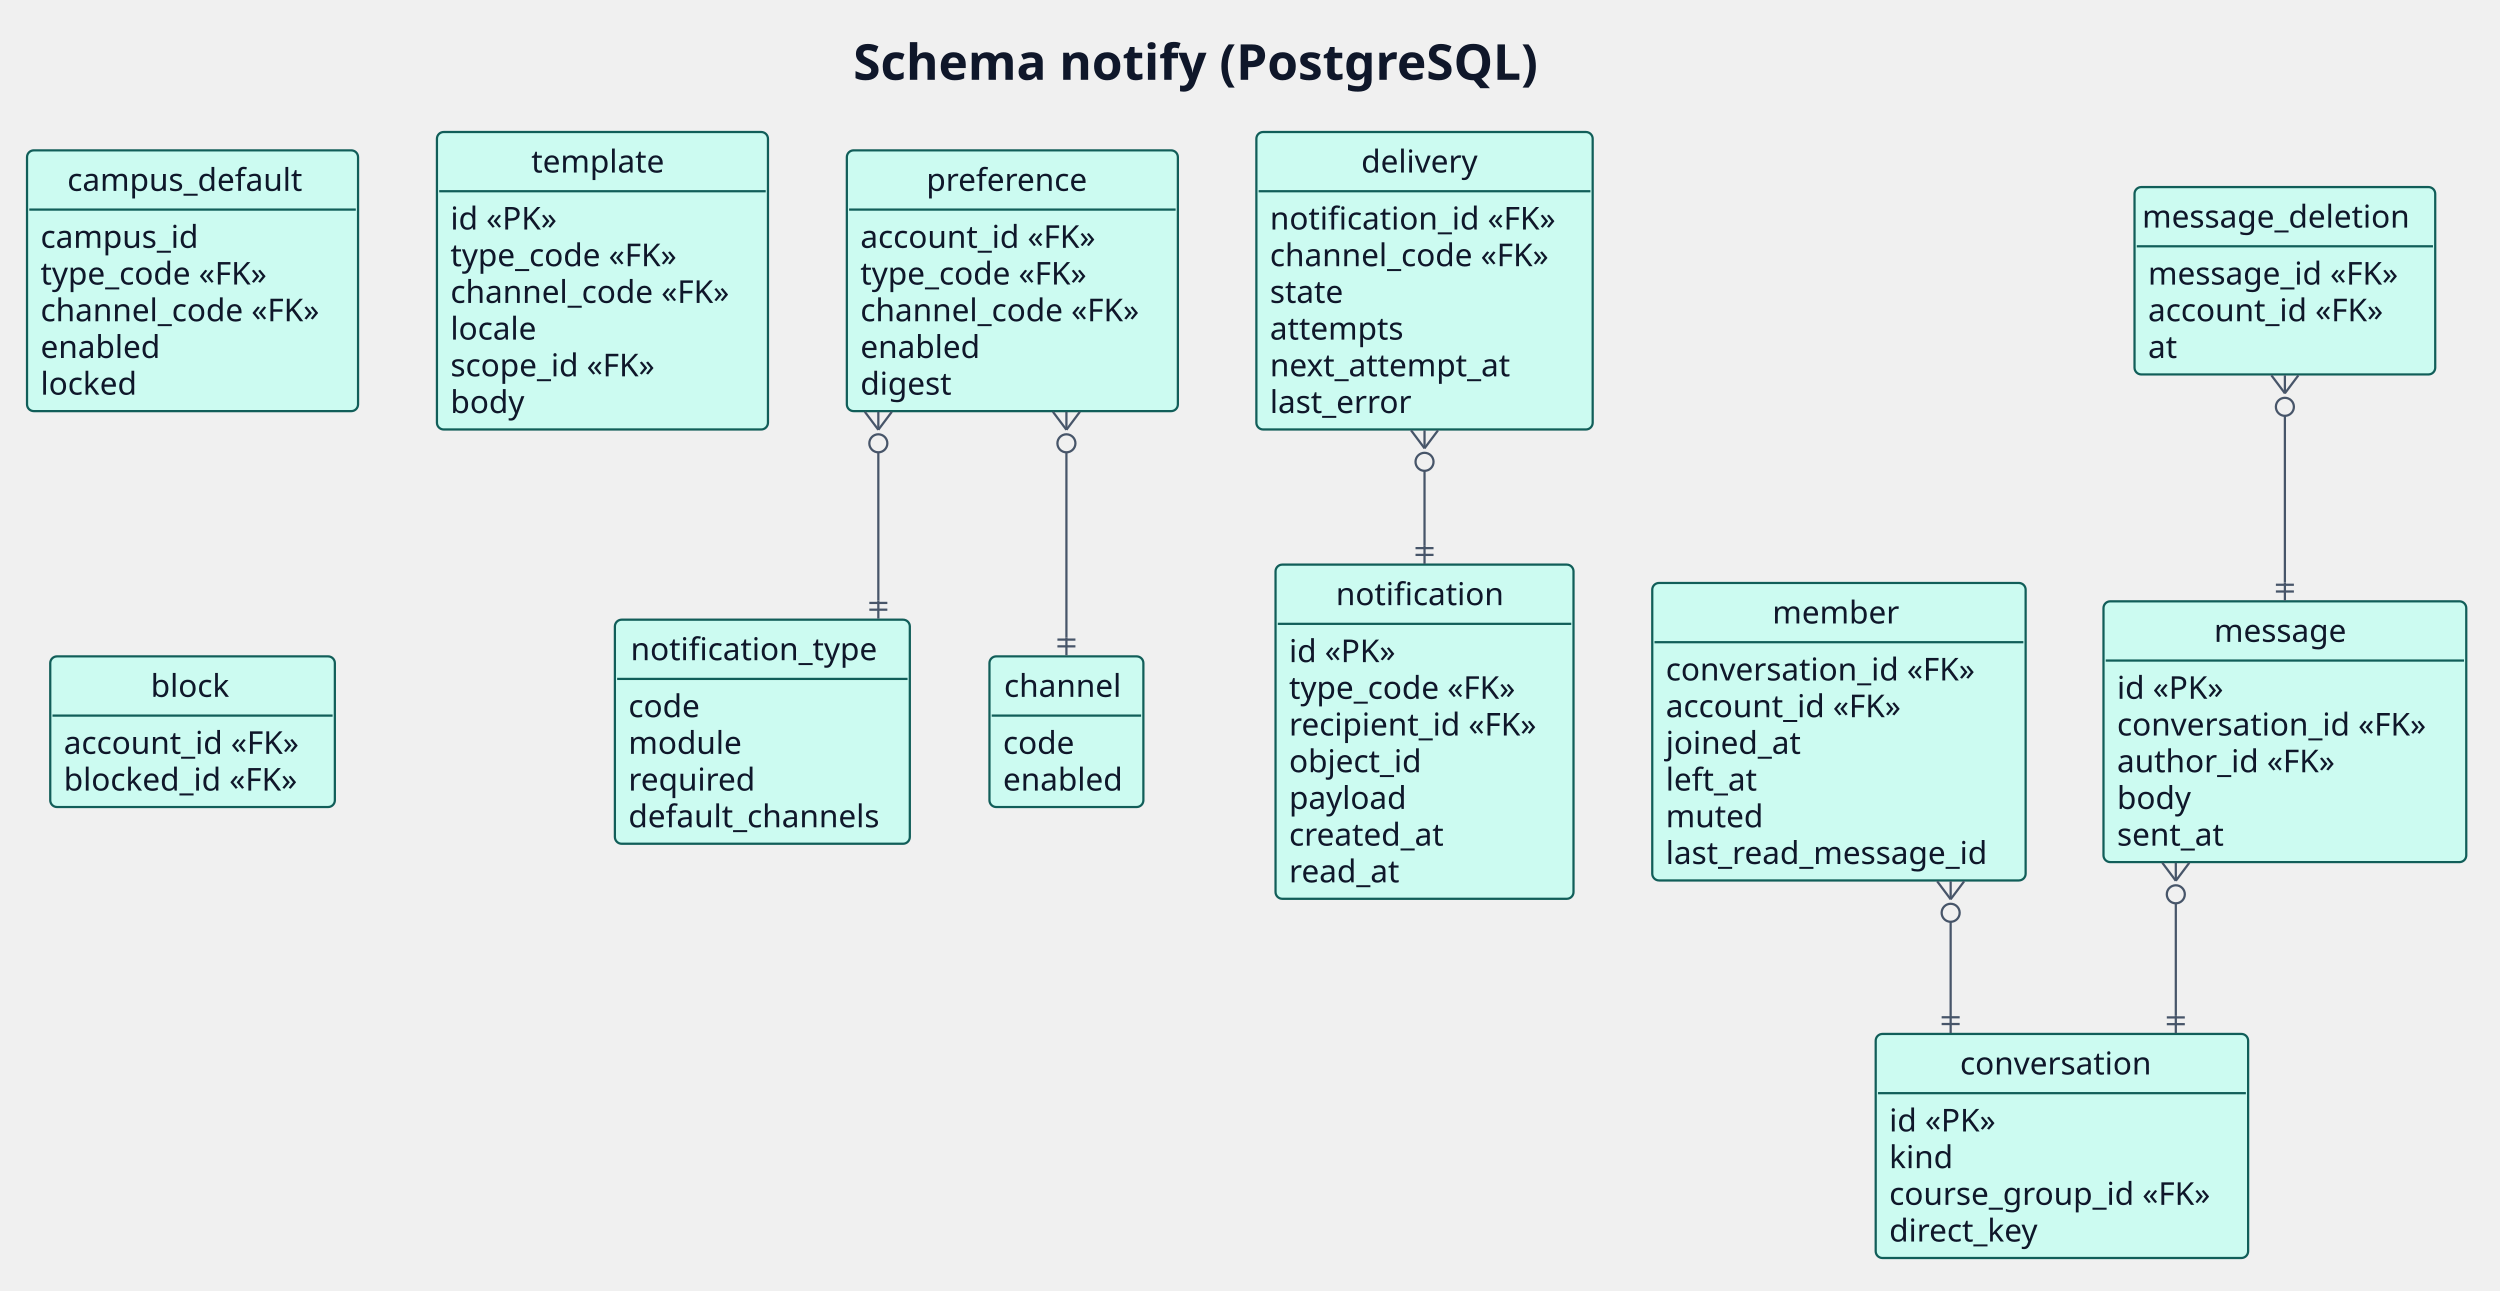
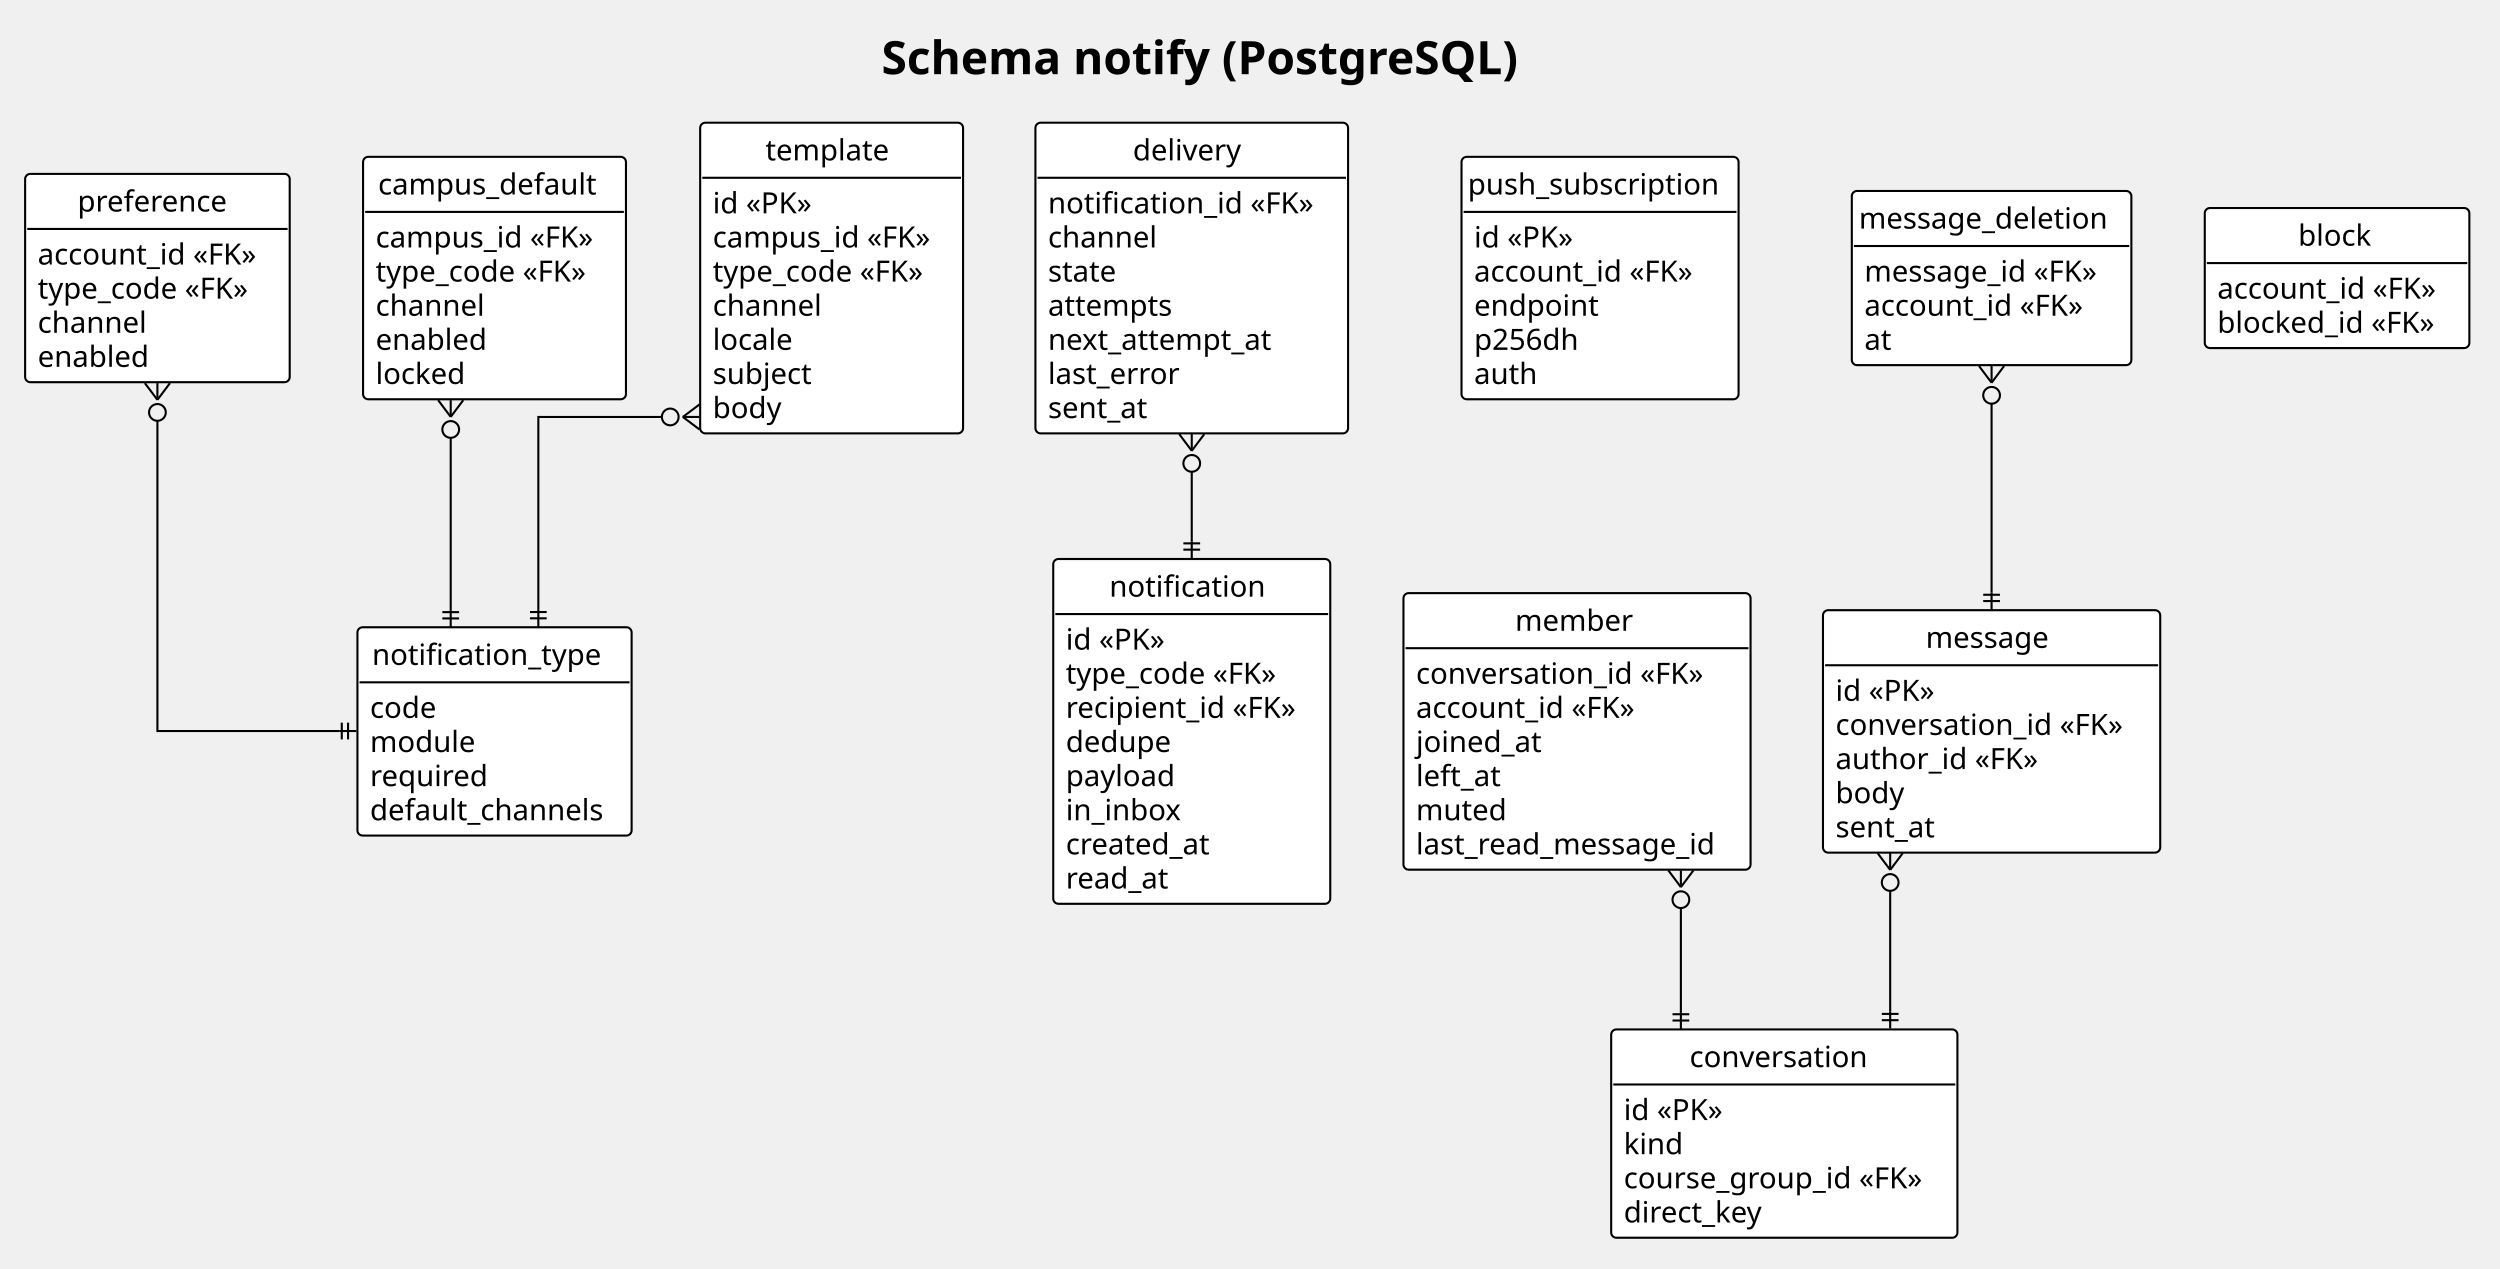
- <svg xmlns="http://www.w3.org/2000/svg" version="1.1" data-diagram-type="CLASS" style="width:1110px;height:573px;background:#FFFFFF;" width="1110px" height="573px" viewBox="0 0 1110 573" zoomAndPan="magnify" preserveAspectRatio="none" contentStyleType="text/css">
+ <svg xmlns="http://www.w3.org/2000/svg" version="1.1" data-diagram-type="CLASS" style="width:1194px;height:606px;background:#FFFFFF;" width="1194px" height="606px" viewBox="0 0 1194 606" zoomAndPan="magnify" preserveAspectRatio="none" contentStyleType="text/css">
  <defs />
  <g font-family="sans-serif" lengthAdjust="spacing">
-     <g class="title" data-source-line="108">
-       <text x="378.838" y="35.421" fill="#0F172A" font-size="22" textLength="350.346" font-weight="700" font-family="Verdana">Schema notify (PostgreSQL)</text>
+     <g class="title" data-source-line="5">
+       <text x="421.01" y="35.421" fill="#000" font-size="22" textLength="350.346" font-weight="700" font-family="Verdana">Schema notify (PostgreSQL)</text>
    </g>
-     <g class="entity" data-qualified-name="notification_type" id="ent0001" data-source-line="110">
-       <rect x="273.01" y="275.139" width="130.952" height="99.484" fill="#CCFBF1" style="stroke:#115E59;stroke-width:1;" rx="3" ry="3" />
-       <text x="279.984" y="293.134" fill="#0F172A" font-size="14" textLength="117.004" font-family="Verdana">notification_type</text>
-       <line x1="274.01" y1="301.436" x2="402.962" y2="301.436" style="stroke:#115E59;stroke-width:1;" />
-       <text x="279.01" y="318.431" fill="#0F172A" font-size="14" textLength="33.763" font-family="Verdana">code</text>
-       <text x="279.01" y="334.728" fill="#0F172A" font-size="14" textLength="52.466" font-family="Verdana">module</text>
-       <text x="279.01" y="351.025" fill="#0F172A" font-size="14" textLength="59.274" font-family="Verdana">required</text>
-       <text x="279.01" y="367.322" fill="#0F172A" font-size="14" textLength="118.952" font-family="Verdana">default_channels</text>
+     <g class="entity" data-qualified-name="notification_type" id="ent0001" data-source-line="7">
+       <rect x="170.71" y="299.579" width="130.952" height="99.484" fill="#FFF" style="stroke:#000;stroke-width:1;" rx="2.5" ry="2.5" />
+       <text x="177.684" y="317.574" fill="#000" font-size="14" textLength="117.004" font-family="Verdana">notification_type</text>
+       <line x1="171.71" y1="325.876" x2="300.662" y2="325.876" style="stroke:#000;stroke-width:1;" />
+       <text x="176.71" y="342.871" fill="#000" font-size="14" textLength="33.763" font-family="Verdana">code</text>
+       <text x="176.71" y="359.168" fill="#000" font-size="14" textLength="52.466" font-family="Verdana">module</text>
+       <text x="176.71" y="375.465" fill="#000" font-size="14" textLength="59.274" font-family="Verdana">required</text>
+       <text x="176.71" y="391.762" fill="#000" font-size="14" textLength="118.952" font-family="Verdana">default_channels</text>
    </g>
-     <g class="entity" data-qualified-name="channel" id="ent0002" data-source-line="116">
-       <rect x="439.32" y="291.429" width="68.342" height="66.891" fill="#CCFBF1" style="stroke:#115E59;stroke-width:1;" rx="3" ry="3" />
-       <text x="445.792" y="309.424" fill="#0F172A" font-size="14" textLength="55.398" font-family="Verdana">channel</text>
-       <line x1="440.32" y1="317.726" x2="506.662" y2="317.726" style="stroke:#115E59;stroke-width:1;" />
-       <text x="445.32" y="334.721" fill="#0F172A" font-size="14" textLength="33.763" font-family="Verdana">code</text>
-       <text x="445.32" y="351.018" fill="#0F172A" font-size="14" textLength="56.342" font-family="Verdana">enabled</text>
+     <g class="entity" data-qualified-name="preference" id="ent0002" data-source-line="13">
+       <rect x="12" y="83.049" width="126.365" height="99.484" fill="#FFF" style="stroke:#000;stroke-width:1;" rx="2.5" ry="2.5" />
+       <text x="37.007" y="101.044" fill="#000" font-size="14" textLength="76.351" font-family="Verdana">preference</text>
+       <line x1="13" y1="109.346" x2="137.365" y2="109.346" style="stroke:#000;stroke-width:1;" />
+       <text x="18" y="126.341" fill="#000" font-size="14" textLength="114.365" font-family="Verdana">account_id «FK»</text>
+       <text x="18" y="142.638" fill="#000" font-size="14" textLength="110.852" font-family="Verdana">type_code «FK»</text>
+       <text x="18" y="158.935" fill="#000" font-size="14" textLength="55.398" font-family="Verdana">channel</text>
+       <text x="18" y="175.232" fill="#000" font-size="14" textLength="56.342" font-family="Verdana">enabled</text>
    </g>
-     <g class="entity" data-qualified-name="preference" id="ent0003" data-source-line="120">
-       <rect x="376" y="66.759" width="146.976" height="115.781" fill="#CCFBF1" style="stroke:#115E59;stroke-width:1;" rx="3" ry="3" />
-       <text x="411.313" y="84.754" fill="#0F172A" font-size="14" textLength="76.351" font-family="Verdana">preference</text>
-       <line x1="377" y1="93.056" x2="521.976" y2="93.056" style="stroke:#115E59;stroke-width:1;" />
-       <text x="382" y="110.051" fill="#0F172A" font-size="14" textLength="114.365" font-family="Verdana">account_id «FK»</text>
-       <text x="382" y="126.348" fill="#0F172A" font-size="14" textLength="110.852" font-family="Verdana">type_code «FK»</text>
-       <text x="382" y="142.645" fill="#0F172A" font-size="14" textLength="134.976" font-family="Verdana">channel_code «FK»</text>
-       <text x="382" y="158.942" fill="#0F172A" font-size="14" textLength="56.342" font-family="Verdana">enabled</text>
-       <text x="382" y="175.239" fill="#0F172A" font-size="14" textLength="43.06" font-family="Verdana">digest</text>
+     <g class="entity" data-qualified-name="campus_default" id="ent0003" data-source-line="19">
+       <rect x="173.4" y="74.909" width="125.559" height="115.781" fill="#FFF" style="stroke:#000;stroke-width:1;" rx="2.5" ry="2.5" />
+       <text x="180.566" y="92.904" fill="#000" font-size="14" textLength="111.228" font-family="Verdana">campus_default</text>
+       <line x1="174.4" y1="101.206" x2="297.959" y2="101.206" style="stroke:#000;stroke-width:1;" />
+       <text x="179.4" y="118.201" fill="#000" font-size="14" textLength="113.559" font-family="Verdana">campus_id «FK»</text>
+       <text x="179.4" y="134.498" fill="#000" font-size="14" textLength="110.852" font-family="Verdana">type_code «FK»</text>
+       <text x="179.4" y="150.795" fill="#000" font-size="14" textLength="55.398" font-family="Verdana">channel</text>
+       <text x="179.4" y="167.092" fill="#000" font-size="14" textLength="56.342" font-family="Verdana">enabled</text>
+       <text x="179.4" y="183.389" fill="#000" font-size="14" textLength="45.76" font-family="Verdana">locked</text>
    </g>
-     <g class="entity" data-qualified-name="campus_default" id="ent0004" data-source-line="127">
-       <rect x="12" y="66.759" width="146.976" height="115.781" fill="#CCFBF1" style="stroke:#115E59;stroke-width:1;" rx="3" ry="3" />
-       <text x="29.874" y="84.754" fill="#0F172A" font-size="14" textLength="111.228" font-family="Verdana">campus_default</text>
-       <line x1="13" y1="93.056" x2="157.976" y2="93.056" style="stroke:#115E59;stroke-width:1;" />
-       <text x="18" y="110.051" fill="#0F172A" font-size="14" textLength="74.744" font-family="Verdana">campus_id</text>
-       <text x="18" y="126.348" fill="#0F172A" font-size="14" textLength="110.852" font-family="Verdana">type_code «FK»</text>
-       <text x="18" y="142.645" fill="#0F172A" font-size="14" textLength="134.976" font-family="Verdana">channel_code «FK»</text>
-       <text x="18" y="158.942" fill="#0F172A" font-size="14" textLength="56.342" font-family="Verdana">enabled</text>
-       <text x="18" y="175.239" fill="#0F172A" font-size="14" textLength="45.76" font-family="Verdana">locked</text>
+     <g class="entity" data-qualified-name="template" id="ent0004" data-source-line="26">
+       <rect x="334.4" y="58.609" width="125.559" height="148.375" fill="#FFF" style="stroke:#000;stroke-width:1;" rx="2.5" ry="2.5" />
+       <text x="365.58" y="76.604" fill="#000" font-size="14" textLength="63.198" font-family="Verdana">template</text>
+       <line x1="335.4" y1="84.906" x2="458.959" y2="84.906" style="stroke:#000;stroke-width:1;" />
+       <text x="340.4" y="101.901" fill="#000" font-size="14" textLength="51.98" font-family="Verdana">id «PK»</text>
+       <text x="340.4" y="118.198" fill="#000" font-size="14" textLength="113.559" font-family="Verdana">campus_id «FK»</text>
+       <text x="340.4" y="134.495" fill="#000" font-size="14" textLength="110.852" font-family="Verdana">type_code «FK»</text>
+       <text x="340.4" y="150.792" fill="#000" font-size="14" textLength="55.398" font-family="Verdana">channel</text>
+       <text x="340.4" y="167.089" fill="#000" font-size="14" textLength="41.234" font-family="Verdana">locale</text>
+       <text x="340.4" y="183.386" fill="#000" font-size="14" textLength="50.743" font-family="Verdana">subject</text>
+       <text x="340.4" y="199.683" fill="#000" font-size="14" textLength="34.624" font-family="Verdana">body</text>
    </g>
-     <g class="entity" data-qualified-name="template" id="ent0005" data-source-line="134">
-       <rect x="194" y="58.609" width="146.976" height="132.078" fill="#CCFBF1" style="stroke:#115E59;stroke-width:1;" rx="3" ry="3" />
-       <text x="235.889" y="76.604" fill="#0F172A" font-size="14" textLength="63.198" font-family="Verdana">template</text>
-       <line x1="195" y1="84.906" x2="339.976" y2="84.906" style="stroke:#115E59;stroke-width:1;" />
-       <text x="200" y="101.901" fill="#0F172A" font-size="14" textLength="51.98" font-family="Verdana">id «PK»</text>
-       <text x="200" y="118.198" fill="#0F172A" font-size="14" textLength="110.852" font-family="Verdana">type_code «FK»</text>
-       <text x="200" y="134.495" fill="#0F172A" font-size="14" textLength="134.976" font-family="Verdana">channel_code «FK»</text>
-       <text x="200" y="150.792" fill="#0F172A" font-size="14" textLength="41.234" font-family="Verdana">locale</text>
-       <text x="200" y="167.089" fill="#0F172A" font-size="14" textLength="99.647" font-family="Verdana">scope_id «FK»</text>
-       <text x="200" y="183.386" fill="#0F172A" font-size="14" textLength="34.624" font-family="Verdana">body</text>
+     <g class="entity" data-qualified-name="notification" id="ent0005" data-source-line="35">
+       <rect x="503.03" y="266.979" width="132.299" height="164.672" fill="#FFF" style="stroke:#000;stroke-width:1;" rx="2.5" ry="2.5" />
+       <text x="529.815" y="284.974" fill="#000" font-size="14" textLength="78.729" font-family="Verdana">notification</text>
+       <line x1="504.03" y1="293.276" x2="634.329" y2="293.276" style="stroke:#000;stroke-width:1;" />
+       <text x="509.03" y="310.271" fill="#000" font-size="14" textLength="51.98" font-family="Verdana">id «PK»</text>
+       <text x="509.03" y="326.568" fill="#000" font-size="14" textLength="110.852" font-family="Verdana">type_code «FK»</text>
+       <text x="509.03" y="342.865" fill="#000" font-size="14" textLength="120.299" font-family="Verdana">recipient_id «FK»</text>
+       <text x="509.03" y="359.162" fill="#000" font-size="14" textLength="52.76" font-family="Verdana">dedupe</text>
+       <text x="509.03" y="375.459" fill="#000" font-size="14" textLength="55.672" font-family="Verdana">payload</text>
+       <text x="509.03" y="391.756" fill="#000" font-size="14" textLength="58.263" font-family="Verdana">in_inbox</text>
+       <text x="509.03" y="408.053" fill="#000" font-size="14" textLength="74.703" font-family="Verdana">created_at</text>
+       <text x="509.03" y="424.349" fill="#000" font-size="14" textLength="52.903" font-family="Verdana">read_at</text>
    </g>
-     <g class="entity" data-qualified-name="notification" id="ent0006" data-source-line="142">
-       <rect x="566.34" y="250.689" width="132.299" height="148.375" fill="#CCFBF1" style="stroke:#115E59;stroke-width:1;" rx="3" ry="3" />
-       <text x="593.125" y="268.684" fill="#0F172A" font-size="14" textLength="78.729" font-family="Verdana">notification</text>
-       <line x1="567.34" y1="276.986" x2="697.639" y2="276.986" style="stroke:#115E59;stroke-width:1;" />
-       <text x="572.34" y="293.981" fill="#0F172A" font-size="14" textLength="51.98" font-family="Verdana">id «PK»</text>
-       <text x="572.34" y="310.278" fill="#0F172A" font-size="14" textLength="110.852" font-family="Verdana">type_code «FK»</text>
-       <text x="572.34" y="326.575" fill="#0F172A" font-size="14" textLength="120.299" font-family="Verdana">recipient_id «FK»</text>
-       <text x="572.34" y="342.872" fill="#0F172A" font-size="14" textLength="62.918" font-family="Verdana">object_id</text>
-       <text x="572.34" y="359.169" fill="#0F172A" font-size="14" textLength="55.672" font-family="Verdana">payload</text>
-       <text x="572.34" y="375.466" fill="#0F172A" font-size="14" textLength="74.703" font-family="Verdana">created_at</text>
-       <text x="572.34" y="391.763" fill="#0F172A" font-size="14" textLength="52.903" font-family="Verdana">read_at</text>
+     <g class="entity" data-qualified-name="delivery" id="ent0006" data-source-line="45">
+       <rect x="494.52" y="58.609" width="149.32" height="148.375" fill="#FFF" style="stroke:#000;stroke-width:1;" rx="2.5" ry="2.5" />
+       <text x="541.071" y="76.604" fill="#000" font-size="14" textLength="56.219" font-family="Verdana">delivery</text>
+       <line x1="495.52" y1="84.906" x2="642.84" y2="84.906" style="stroke:#000;stroke-width:1;" />
+       <text x="500.52" y="101.901" fill="#000" font-size="14" textLength="137.32" font-family="Verdana">notification_id «FK»</text>
+       <text x="500.52" y="118.198" fill="#000" font-size="14" textLength="55.398" font-family="Verdana">channel</text>
+       <text x="500.52" y="134.495" fill="#000" font-size="14" textLength="35.465" font-family="Verdana">state</text>
+       <text x="500.52" y="150.792" fill="#000" font-size="14" textLength="63.479" font-family="Verdana">attempts</text>
+       <text x="500.52" y="167.089" fill="#000" font-size="14" textLength="115.514" font-family="Verdana">next_attempt_at</text>
+       <text x="500.52" y="183.386" fill="#000" font-size="14" textLength="66.698" font-family="Verdana">last_error</text>
+       <text x="500.52" y="199.683" fill="#000" font-size="14" textLength="51.338" font-family="Verdana">sent_at</text>
    </g>
-     <g class="entity" data-qualified-name="delivery" id="ent0007" data-source-line="151">
-       <rect x="557.83" y="58.609" width="149.32" height="132.078" fill="#CCFBF1" style="stroke:#115E59;stroke-width:1;" rx="3" ry="3" />
-       <text x="604.381" y="76.604" fill="#0F172A" font-size="14" textLength="56.219" font-family="Verdana">delivery</text>
-       <line x1="558.83" y1="84.906" x2="706.15" y2="84.906" style="stroke:#115E59;stroke-width:1;" />
-       <text x="563.83" y="101.901" fill="#0F172A" font-size="14" textLength="137.32" font-family="Verdana">notification_id «FK»</text>
-       <text x="563.83" y="118.198" fill="#0F172A" font-size="14" textLength="134.976" font-family="Verdana">channel_code «FK»</text>
-       <text x="563.83" y="134.495" fill="#0F172A" font-size="14" textLength="35.465" font-family="Verdana">state</text>
-       <text x="563.83" y="150.792" fill="#0F172A" font-size="14" textLength="63.479" font-family="Verdana">attempts</text>
-       <text x="563.83" y="167.089" fill="#0F172A" font-size="14" textLength="115.514" font-family="Verdana">next_attempt_at</text>
-       <text x="563.83" y="183.386" fill="#0F172A" font-size="14" textLength="66.698" font-family="Verdana">last_error</text>
+     <g class="entity" data-qualified-name="push_subscription" id="ent0007" data-source-line="54">
+       <rect x="698.02" y="74.909" width="132.321" height="115.781" fill="#FFF" style="stroke:#000;stroke-width:1;" rx="2.5" ry="2.5" />
+       <text x="701.02" y="92.904" fill="#000" font-size="14" textLength="126.321" font-family="Verdana">push_subscription</text>
+       <line x1="699.02" y1="101.206" x2="829.341" y2="101.206" style="stroke:#000;stroke-width:1;" />
+       <text x="704.02" y="118.201" fill="#000" font-size="14" textLength="51.98" font-family="Verdana">id «PK»</text>
+       <text x="704.02" y="134.498" fill="#000" font-size="14" textLength="114.365" font-family="Verdana">account_id «FK»</text>
+       <text x="704.02" y="150.795" fill="#000" font-size="14" textLength="62.077" font-family="Verdana">endpoint</text>
+       <text x="704.02" y="167.092" fill="#000" font-size="14" textLength="53.368" font-family="Verdana">p256dh</text>
+       <text x="704.02" y="183.389" fill="#000" font-size="14" textLength="31.814" font-family="Verdana">auth</text>
    </g>
-     <g class="entity" data-qualified-name="conversation" id="ent0008" data-source-line="159">
-       <rect x="832.81" y="459.069" width="165.357" height="99.484" fill="#CCFBF1" style="stroke:#115E59;stroke-width:1;" rx="3" ry="3" />
-       <text x="870.248" y="477.064" fill="#0F172A" font-size="14" textLength="90.48" font-family="Verdana">conversation</text>
-       <line x1="833.81" y1="485.366" x2="997.167" y2="485.366" style="stroke:#115E59;stroke-width:1;" />
-       <text x="838.81" y="502.361" fill="#0F172A" font-size="14" textLength="51.98" font-family="Verdana">id «PK»</text>
-       <text x="838.81" y="518.658" fill="#0F172A" font-size="14" textLength="29.757" font-family="Verdana">kind</text>
-       <text x="838.81" y="534.955" fill="#0F172A" font-size="14" textLength="153.357" font-family="Verdana">course_group_id «FK»</text>
-       <text x="838.81" y="551.252" fill="#0F172A" font-size="14" textLength="72.338" font-family="Verdana">direct_key</text>
+     <g class="entity" data-qualified-name="conversation" id="ent0008" data-source-line="61">
+       <rect x="769.5" y="491.659" width="165.357" height="99.484" fill="#FFF" style="stroke:#000;stroke-width:1;" rx="2.5" ry="2.5" />
+       <text x="806.938" y="509.654" fill="#000" font-size="14" textLength="90.48" font-family="Verdana">conversation</text>
+       <line x1="770.5" y1="517.956" x2="933.857" y2="517.956" style="stroke:#000;stroke-width:1;" />
+       <text x="775.5" y="534.951" fill="#000" font-size="14" textLength="51.98" font-family="Verdana">id «PK»</text>
+       <text x="775.5" y="551.248" fill="#000" font-size="14" textLength="29.757" font-family="Verdana">kind</text>
+       <text x="775.5" y="567.545" fill="#000" font-size="14" textLength="153.357" font-family="Verdana">course_group_id «FK»</text>
+       <text x="775.5" y="583.842" fill="#000" font-size="14" textLength="72.338" font-family="Verdana">direct_key</text>
    </g>
-     <g class="entity" data-qualified-name="member" id="ent0009" data-source-line="165">
-       <rect x="733.6" y="258.839" width="165.781" height="132.078" fill="#CCFBF1" style="stroke:#115E59;stroke-width:1;" rx="3" ry="3" />
-       <text x="786.918" y="276.834" fill="#0F172A" font-size="14" textLength="59.145" font-family="Verdana">member</text>
-       <line x1="734.6" y1="285.136" x2="898.381" y2="285.136" style="stroke:#115E59;stroke-width:1;" />
-       <text x="739.6" y="302.131" fill="#0F172A" font-size="14" textLength="149.071" font-family="Verdana">conversation_id «FK»</text>
-       <text x="739.6" y="318.428" fill="#0F172A" font-size="14" textLength="114.365" font-family="Verdana">account_id «FK»</text>
-       <text x="739.6" y="334.725" fill="#0F172A" font-size="14" textLength="63.786" font-family="Verdana">joined_at</text>
-       <text x="739.6" y="351.022" fill="#0F172A" font-size="14" textLength="43.989" font-family="Verdana">left_at</text>
-       <text x="739.6" y="367.319" fill="#0F172A" font-size="14" textLength="45.5" font-family="Verdana">muted</text>
-       <text x="739.6" y="383.616" fill="#0F172A" font-size="14" textLength="153.781" font-family="Verdana">last_read_message_id</text>
+     <g class="entity" data-qualified-name="member" id="ent0009" data-source-line="67">
+       <rect x="670.29" y="283.279" width="165.781" height="132.078" fill="#FFF" style="stroke:#000;stroke-width:1;" rx="2.5" ry="2.5" />
+       <text x="723.608" y="301.274" fill="#000" font-size="14" textLength="59.145" font-family="Verdana">member</text>
+       <line x1="671.29" y1="309.576" x2="835.071" y2="309.576" style="stroke:#000;stroke-width:1;" />
+       <text x="676.29" y="326.571" fill="#000" font-size="14" textLength="149.071" font-family="Verdana">conversation_id «FK»</text>
+       <text x="676.29" y="342.868" fill="#000" font-size="14" textLength="114.365" font-family="Verdana">account_id «FK»</text>
+       <text x="676.29" y="359.165" fill="#000" font-size="14" textLength="63.786" font-family="Verdana">joined_at</text>
+       <text x="676.29" y="375.462" fill="#000" font-size="14" textLength="43.989" font-family="Verdana">left_at</text>
+       <text x="676.29" y="391.759" fill="#000" font-size="14" textLength="45.5" font-family="Verdana">muted</text>
+       <text x="676.29" y="408.056" fill="#000" font-size="14" textLength="153.781" font-family="Verdana">last_read_message_id</text>
    </g>
-     <g class="entity" data-qualified-name="message" id="ent0010" data-source-line="173">
-       <rect x="933.95" y="266.989" width="161.071" height="115.781" fill="#CCFBF1" style="stroke:#115E59;stroke-width:1;" rx="3" ry="3" />
-       <text x="983.027" y="284.984" fill="#0F172A" font-size="14" textLength="62.918" font-family="Verdana">message</text>
-       <line x1="934.95" y1="293.286" x2="1094.021" y2="293.286" style="stroke:#115E59;stroke-width:1;" />
-       <text x="939.95" y="310.281" fill="#0F172A" font-size="14" textLength="51.98" font-family="Verdana">id «PK»</text>
-       <text x="939.95" y="326.578" fill="#0F172A" font-size="14" textLength="149.071" font-family="Verdana">conversation_id «FK»</text>
-       <text x="939.95" y="342.875" fill="#0F172A" font-size="14" textLength="104.727" font-family="Verdana">author_id «FK»</text>
-       <text x="939.95" y="359.172" fill="#0F172A" font-size="14" textLength="34.624" font-family="Verdana">body</text>
-       <text x="939.95" y="375.469" fill="#0F172A" font-size="14" textLength="51.338" font-family="Verdana">sent_at</text>
+     <g class="entity" data-qualified-name="message" id="ent0010" data-source-line="75">
+       <rect x="870.65" y="291.429" width="161.071" height="115.781" fill="#FFF" style="stroke:#000;stroke-width:1;" rx="2.5" ry="2.5" />
+       <text x="919.727" y="309.424" fill="#000" font-size="14" textLength="62.918" font-family="Verdana">message</text>
+       <line x1="871.65" y1="317.726" x2="1030.721" y2="317.726" style="stroke:#000;stroke-width:1;" />
+       <text x="876.65" y="334.721" fill="#000" font-size="14" textLength="51.98" font-family="Verdana">id «PK»</text>
+       <text x="876.65" y="351.018" fill="#000" font-size="14" textLength="149.071" font-family="Verdana">conversation_id «FK»</text>
+       <text x="876.65" y="367.315" fill="#000" font-size="14" textLength="104.727" font-family="Verdana">author_id «FK»</text>
+       <text x="876.65" y="383.612" fill="#000" font-size="14" textLength="34.624" font-family="Verdana">body</text>
+       <text x="876.65" y="399.909" fill="#000" font-size="14" textLength="51.338" font-family="Verdana">sent_at</text>
    </g>
-     <g class="entity" data-qualified-name="message_deletion" id="ent0011" data-source-line="180">
-       <rect x="947.73" y="83.059" width="133.509" height="83.188" fill="#CCFBF1" style="stroke:#115E59;stroke-width:1;" rx="3" ry="3" />
-       <text x="951.115" y="101.054" fill="#0F172A" font-size="14" textLength="126.738" font-family="Verdana">message_deletion</text>
-       <line x1="948.73" y1="109.356" x2="1080.239" y2="109.356" style="stroke:#115E59;stroke-width:1;" />
-       <text x="953.73" y="126.351" fill="#0F172A" font-size="14" textLength="121.509" font-family="Verdana">message_id «FK»</text>
-       <text x="953.73" y="142.648" fill="#0F172A" font-size="14" textLength="114.365" font-family="Verdana">account_id «FK»</text>
-       <text x="953.73" y="158.945" fill="#0F172A" font-size="14" textLength="14.068" font-family="Verdana">at</text>
+     <g class="entity" data-qualified-name="message_deletion" id="ent0011" data-source-line="82">
+       <rect x="884.43" y="91.199" width="133.509" height="83.188" fill="#FFF" style="stroke:#000;stroke-width:1;" rx="2.5" ry="2.5" />
+       <text x="887.815" y="109.194" fill="#000" font-size="14" textLength="126.738" font-family="Verdana">message_deletion</text>
+       <line x1="885.43" y1="117.496" x2="1016.939" y2="117.496" style="stroke:#000;stroke-width:1;" />
+       <text x="890.43" y="134.491" fill="#000" font-size="14" textLength="121.509" font-family="Verdana">message_id «FK»</text>
+       <text x="890.43" y="150.788" fill="#000" font-size="14" textLength="114.365" font-family="Verdana">account_id «FK»</text>
+       <text x="890.43" y="167.085" fill="#000" font-size="14" textLength="14.068" font-family="Verdana">at</text>
    </g>
-     <g class="entity" data-qualified-name="block" id="ent0012" data-source-line="185">
-       <rect x="22.31" y="291.429" width="126.365" height="66.891" fill="#CCFBF1" style="stroke:#115E59;stroke-width:1;" rx="3" ry="3" />
-       <text x="66.919" y="309.424" fill="#0F172A" font-size="14" textLength="37.146" font-family="Verdana">block</text>
-       <line x1="23.31" y1="317.726" x2="147.675" y2="317.726" style="stroke:#115E59;stroke-width:1;" />
-       <text x="28.31" y="334.721" fill="#0F172A" font-size="14" textLength="114.365" font-family="Verdana">account_id «FK»</text>
-       <text x="28.31" y="351.018" fill="#0F172A" font-size="14" textLength="113.237" font-family="Verdana">blocked_id «FK»</text>
+     <g class="entity" data-qualified-name="block" id="ent0012" data-source-line="87">
+       <rect x="1053" y="99.349" width="126.365" height="66.891" fill="#FFF" style="stroke:#000;stroke-width:1;" rx="2.5" ry="2.5" />
+       <text x="1097.609" y="117.344" fill="#000" font-size="14" textLength="37.146" font-family="Verdana">block</text>
+       <line x1="1054" y1="125.646" x2="1178.365" y2="125.646" style="stroke:#000;stroke-width:1;" />
+       <text x="1059" y="142.641" fill="#000" font-size="14" textLength="114.365" font-family="Verdana">account_id «FK»</text>
+       <text x="1059" y="158.938" fill="#000" font-size="14" textLength="113.237" font-family="Verdana">blocked_id «FK»</text>
    </g>
-     <g class="link" data-entity-1="ent0003" data-entity-2="ent0001" id="lnk13" data-source-line="190" data-link-type="crowfoot">
-       <path d="M389.98,200.829 C389.98,229.929 389.98,238.799 389.98,266.699" style="stroke:#475569;stroke-width:1;" fill="none" id="preference-notification_type" codeLine="190" />
-       <line x1="389.98" y1="190.829" x2="383.98" y2="182.829" style="stroke:#475569;stroke-width:1;" />
-       <line x1="389.98" y1="190.829" x2="395.98" y2="182.829" style="stroke:#475569;stroke-width:1;" />
-       <line x1="389.98" y1="190.829" x2="389.98" y2="182.829" style="stroke:#475569;stroke-width:1;" />
-       <ellipse cx="389.98" cy="196.829" rx="4" ry="4" fill="none" style="stroke:#475569;stroke-width:1;" />
-       <line x1="393.98" y1="270.699" x2="385.98" y2="270.699" style="stroke:#475569;stroke-width:1;" />
-       <line x1="393.98" y1="267.699" x2="385.98" y2="267.699" style="stroke:#475569;stroke-width:1;" />
-       <line x1="389.98" y1="266.699" x2="389.98" y2="274.699" style="stroke:#475569;stroke-width:1;" />
+     <g class="link" data-entity-1="ent0002" data-entity-2="ent0001" id="lnk13" data-source-line="92" data-link-type="crowfoot">
+       <path d="M75.18,200.969 C75.18,264.879 75.18,349.139 75.18,349.139 C75.18,349.139 117.77,349.139 162.23,349.139" style="stroke:#000;stroke-width:1;" fill="none" id="preference-notification_type" codeLine="92" />
+       <line x1="75.18" y1="190.969" x2="69.18" y2="182.969" style="stroke:#000;stroke-width:1;" />
+       <line x1="75.18" y1="190.969" x2="81.18" y2="182.969" style="stroke:#000;stroke-width:1;" />
+       <line x1="75.18" y1="190.969" x2="75.18" y2="182.969" style="stroke:#000;stroke-width:1;" />
+       <ellipse cx="75.18" cy="196.969" rx="4" ry="4" fill="none" style="stroke:#000;stroke-width:1;" />
+       <line x1="166.23" y1="345.139" x2="166.23" y2="353.139" style="stroke:#000;stroke-width:1;" />
+       <line x1="163.23" y1="345.139" x2="163.23" y2="353.139" style="stroke:#000;stroke-width:1;" />
+       <line x1="162.23" y1="349.139" x2="170.23" y2="349.139" style="stroke:#000;stroke-width:1;" />
    </g>
-     <g class="link" data-entity-1="ent0003" data-entity-2="ent0002" id="lnk14" data-source-line="191" data-link-type="crowfoot">
-       <path d="M473.49,200.829 C473.49,235.939 473.49,253.429 473.49,282.979" style="stroke:#475569;stroke-width:1;" fill="none" id="preference-channel" codeLine="191" />
-       <line x1="473.49" y1="190.829" x2="467.49" y2="182.829" style="stroke:#475569;stroke-width:1;" />
-       <line x1="473.49" y1="190.829" x2="479.49" y2="182.829" style="stroke:#475569;stroke-width:1;" />
-       <line x1="473.49" y1="190.829" x2="473.49" y2="182.829" style="stroke:#475569;stroke-width:1;" />
-       <ellipse cx="473.49" cy="196.829" rx="4" ry="4" fill="none" style="stroke:#475569;stroke-width:1;" />
-       <line x1="477.49" y1="286.979" x2="469.49" y2="286.979" style="stroke:#475569;stroke-width:1;" />
-       <line x1="477.49" y1="283.979" x2="469.49" y2="283.979" style="stroke:#475569;stroke-width:1;" />
-       <line x1="473.49" y1="282.979" x2="473.49" y2="290.979" style="stroke:#475569;stroke-width:1;" />
+     <g class="link" data-entity-1="ent0003" data-entity-2="ent0001" id="lnk14" data-source-line="93" data-link-type="crowfoot">
+       <path d="M215.26,209.109 C215.26,242.919 215.26,259.069 215.26,291.359" style="stroke:#000;stroke-width:1;" fill="none" id="campus_default-notification_type" codeLine="93" />
+       <line x1="215.26" y1="199.109" x2="209.26" y2="191.109" style="stroke:#000;stroke-width:1;" />
+       <line x1="215.26" y1="199.109" x2="221.26" y2="191.109" style="stroke:#000;stroke-width:1;" />
+       <line x1="215.26" y1="199.109" x2="215.26" y2="191.109" style="stroke:#000;stroke-width:1;" />
+       <ellipse cx="215.26" cy="205.109" rx="4" ry="4" fill="none" style="stroke:#000;stroke-width:1;" />
+       <line x1="219.26" y1="295.359" x2="211.26" y2="295.359" style="stroke:#000;stroke-width:1;" />
+       <line x1="219.26" y1="292.359" x2="211.26" y2="292.359" style="stroke:#000;stroke-width:1;" />
+       <line x1="215.26" y1="291.359" x2="215.26" y2="299.359" style="stroke:#000;stroke-width:1;" />
    </g>
-     <g class="link" data-entity-1="ent0007" data-entity-2="ent0006" id="lnk15" data-source-line="192" data-link-type="crowfoot">
-       <path d="M632.49,209.049 C632.49,228.059 632.49,222.899 632.49,242.369" style="stroke:#475569;stroke-width:1;" fill="none" id="delivery-notification" codeLine="192" />
-       <line x1="632.49" y1="199.049" x2="626.49" y2="191.049" style="stroke:#475569;stroke-width:1;" />
-       <line x1="632.49" y1="199.049" x2="638.49" y2="191.049" style="stroke:#475569;stroke-width:1;" />
-       <line x1="632.49" y1="199.049" x2="632.49" y2="191.049" style="stroke:#475569;stroke-width:1;" />
-       <ellipse cx="632.49" cy="205.049" rx="4" ry="4" fill="none" style="stroke:#475569;stroke-width:1;" />
-       <line x1="636.49" y1="246.369" x2="628.49" y2="246.369" style="stroke:#475569;stroke-width:1;" />
-       <line x1="636.49" y1="243.369" x2="628.49" y2="243.369" style="stroke:#475569;stroke-width:1;" />
-       <line x1="632.49" y1="242.369" x2="632.49" y2="250.369" style="stroke:#475569;stroke-width:1;" />
+     <g class="link" data-entity-1="ent0004" data-entity-2="ent0001" id="lnk15" data-source-line="94" data-link-type="crowfoot">
+       <path d="M316.11,199.139 C278.93,199.139 257.11,199.139 257.11,199.139 C257.11,199.139 257.11,247.619 257.11,291.309" style="stroke:#000;stroke-width:1;" fill="none" id="template-notification_type" codeLine="94" />
+       <line x1="326.11" y1="199.139" x2="334.11" y2="193.139" style="stroke:#000;stroke-width:1;" />
+       <line x1="326.11" y1="199.139" x2="334.11" y2="205.139" style="stroke:#000;stroke-width:1;" />
+       <line x1="326.11" y1="199.139" x2="334.11" y2="199.139" style="stroke:#000;stroke-width:1;" />
+       <ellipse cx="320.11" cy="199.139" rx="4" ry="4" fill="none" style="stroke:#000;stroke-width:1;" />
+       <line x1="261.11" y1="295.309" x2="253.11" y2="295.309" style="stroke:#000;stroke-width:1;" />
+       <line x1="261.11" y1="292.309" x2="253.11" y2="292.309" style="stroke:#000;stroke-width:1;" />
+       <line x1="257.11" y1="291.309" x2="257.11" y2="299.309" style="stroke:#000;stroke-width:1;" />
    </g>
-     <g class="link" data-entity-1="ent0009" data-entity-2="ent0008" id="lnk16" data-source-line="193" data-link-type="crowfoot">
-       <path d="M866.09,409.279 C866.09,431.509 866.09,429.899 866.09,450.669" style="stroke:#475569;stroke-width:1;" fill="none" id="member-conversation" codeLine="193" />
-       <line x1="866.09" y1="399.279" x2="860.09" y2="391.279" style="stroke:#475569;stroke-width:1;" />
-       <line x1="866.09" y1="399.279" x2="872.09" y2="391.279" style="stroke:#475569;stroke-width:1;" />
-       <line x1="866.09" y1="399.279" x2="866.09" y2="391.279" style="stroke:#475569;stroke-width:1;" />
-       <ellipse cx="866.09" cy="405.279" rx="4" ry="4" fill="none" style="stroke:#475569;stroke-width:1;" />
-       <line x1="870.09" y1="454.669" x2="862.09" y2="454.669" style="stroke:#475569;stroke-width:1;" />
-       <line x1="870.09" y1="451.669" x2="862.09" y2="451.669" style="stroke:#475569;stroke-width:1;" />
-       <line x1="866.09" y1="450.669" x2="866.09" y2="458.669" style="stroke:#475569;stroke-width:1;" />
+     <g class="link" data-entity-1="ent0006" data-entity-2="ent0005" id="lnk16" data-source-line="95" data-link-type="crowfoot">
+       <path d="M569.18,225.309 C569.18,244.389 569.18,239.029 569.18,258.509" style="stroke:#000;stroke-width:1;" fill="none" id="delivery-notification" codeLine="95" />
+       <line x1="569.18" y1="215.309" x2="563.18" y2="207.309" style="stroke:#000;stroke-width:1;" />
+       <line x1="569.18" y1="215.309" x2="575.18" y2="207.309" style="stroke:#000;stroke-width:1;" />
+       <line x1="569.18" y1="215.309" x2="569.18" y2="207.309" style="stroke:#000;stroke-width:1;" />
+       <ellipse cx="569.18" cy="221.309" rx="4" ry="4" fill="none" style="stroke:#000;stroke-width:1;" />
+       <line x1="573.18" y1="262.509" x2="565.18" y2="262.509" style="stroke:#000;stroke-width:1;" />
+       <line x1="573.18" y1="259.509" x2="565.18" y2="259.509" style="stroke:#000;stroke-width:1;" />
+       <line x1="569.18" y1="258.509" x2="569.18" y2="266.509" style="stroke:#000;stroke-width:1;" />
    </g>
-     <g class="link" data-entity-1="ent0010" data-entity-2="ent0008" id="lnk17" data-source-line="194" data-link-type="crowfoot">
-       <path d="M966.06,401.069 C966.06,425.389 966.06,427.349 966.06,450.729" style="stroke:#475569;stroke-width:1;" fill="none" id="message-conversation" codeLine="194" />
-       <line x1="966.06" y1="391.069" x2="960.06" y2="383.069" style="stroke:#475569;stroke-width:1;" />
-       <line x1="966.06" y1="391.069" x2="972.06" y2="383.069" style="stroke:#475569;stroke-width:1;" />
-       <line x1="966.06" y1="391.069" x2="966.06" y2="383.069" style="stroke:#475569;stroke-width:1;" />
-       <ellipse cx="966.06" cy="397.069" rx="4" ry="4" fill="none" style="stroke:#475569;stroke-width:1;" />
-       <line x1="970.06" y1="454.729" x2="962.06" y2="454.729" style="stroke:#475569;stroke-width:1;" />
-       <line x1="970.06" y1="451.729" x2="962.06" y2="451.729" style="stroke:#475569;stroke-width:1;" />
-       <line x1="966.06" y1="450.729" x2="966.06" y2="458.729" style="stroke:#475569;stroke-width:1;" />
+     <g class="link" data-entity-1="ent0009" data-entity-2="ent0008" id="lnk17" data-source-line="96" data-link-type="crowfoot">
+       <path d="M802.79,433.689 C802.79,458.519 802.79,460.289 802.79,483.399" style="stroke:#000;stroke-width:1;" fill="none" id="member-conversation" codeLine="96" />
+       <line x1="802.79" y1="423.689" x2="796.79" y2="415.689" style="stroke:#000;stroke-width:1;" />
+       <line x1="802.79" y1="423.689" x2="808.79" y2="415.689" style="stroke:#000;stroke-width:1;" />
+       <line x1="802.79" y1="423.689" x2="802.79" y2="415.689" style="stroke:#000;stroke-width:1;" />
+       <ellipse cx="802.79" cy="429.689" rx="4" ry="4" fill="none" style="stroke:#000;stroke-width:1;" />
+       <line x1="806.79" y1="487.399" x2="798.79" y2="487.399" style="stroke:#000;stroke-width:1;" />
+       <line x1="806.79" y1="484.399" x2="798.79" y2="484.399" style="stroke:#000;stroke-width:1;" />
+       <line x1="802.79" y1="483.399" x2="802.79" y2="491.399" style="stroke:#000;stroke-width:1;" />
    </g>
-     <g class="link" data-entity-1="ent0011" data-entity-2="ent0010" id="lnk18" data-source-line="195" data-link-type="crowfoot">
-       <path d="M1014.49,184.629 C1014.49,213.639 1014.49,226.619 1014.49,258.629" style="stroke:#475569;stroke-width:1;" fill="none" id="message_deletion-message" codeLine="195" />
-       <line x1="1014.49" y1="174.629" x2="1008.49" y2="166.629" style="stroke:#475569;stroke-width:1;" />
-       <line x1="1014.49" y1="174.629" x2="1020.49" y2="166.629" style="stroke:#475569;stroke-width:1;" />
-       <line x1="1014.49" y1="174.629" x2="1014.49" y2="166.629" style="stroke:#475569;stroke-width:1;" />
-       <ellipse cx="1014.49" cy="180.629" rx="4" ry="4" fill="none" style="stroke:#475569;stroke-width:1;" />
-       <line x1="1018.49" y1="262.629" x2="1010.49" y2="262.629" style="stroke:#475569;stroke-width:1;" />
-       <line x1="1018.49" y1="259.629" x2="1010.49" y2="259.629" style="stroke:#475569;stroke-width:1;" />
-       <line x1="1014.49" y1="258.629" x2="1014.49" y2="266.629" style="stroke:#475569;stroke-width:1;" />
+     <g class="link" data-entity-1="ent0010" data-entity-2="ent0008" id="lnk18" data-source-line="97" data-link-type="crowfoot">
+       <path d="M902.75,425.469 C902.75,452.189 902.75,457.569 902.75,483.239" style="stroke:#000;stroke-width:1;" fill="none" id="message-conversation" codeLine="97" />
+       <line x1="902.75" y1="415.469" x2="896.75" y2="407.469" style="stroke:#000;stroke-width:1;" />
+       <line x1="902.75" y1="415.469" x2="908.75" y2="407.469" style="stroke:#000;stroke-width:1;" />
+       <line x1="902.75" y1="415.469" x2="902.75" y2="407.469" style="stroke:#000;stroke-width:1;" />
+       <ellipse cx="902.75" cy="421.469" rx="4" ry="4" fill="none" style="stroke:#000;stroke-width:1;" />
+       <line x1="906.75" y1="487.239" x2="898.75" y2="487.239" style="stroke:#000;stroke-width:1;" />
+       <line x1="906.75" y1="484.239" x2="898.75" y2="484.239" style="stroke:#000;stroke-width:1;" />
+       <line x1="902.75" y1="483.239" x2="902.75" y2="491.239" style="stroke:#000;stroke-width:1;" />
+     </g>
+     <g class="link" data-entity-1="ent0011" data-entity-2="ent0010" id="lnk19" data-source-line="98" data-link-type="crowfoot">
+       <path d="M951.18,192.799 C951.18,225.879 951.18,246.379 951.18,283.059" style="stroke:#000;stroke-width:1;" fill="none" id="message_deletion-message" codeLine="98" />
+       <line x1="951.18" y1="182.799" x2="945.18" y2="174.799" style="stroke:#000;stroke-width:1;" />
+       <line x1="951.18" y1="182.799" x2="957.18" y2="174.799" style="stroke:#000;stroke-width:1;" />
+       <line x1="951.18" y1="182.799" x2="951.18" y2="174.799" style="stroke:#000;stroke-width:1;" />
+       <ellipse cx="951.18" cy="188.799" rx="4" ry="4" fill="none" style="stroke:#000;stroke-width:1;" />
+       <line x1="955.18" y1="287.059" x2="947.18" y2="287.059" style="stroke:#000;stroke-width:1;" />
+       <line x1="955.18" y1="284.059" x2="947.18" y2="284.059" style="stroke:#000;stroke-width:1;" />
+       <line x1="951.18" y1="283.059" x2="951.18" y2="291.059" style="stroke:#000;stroke-width:1;" />
    </g>
  </g>
</svg>
